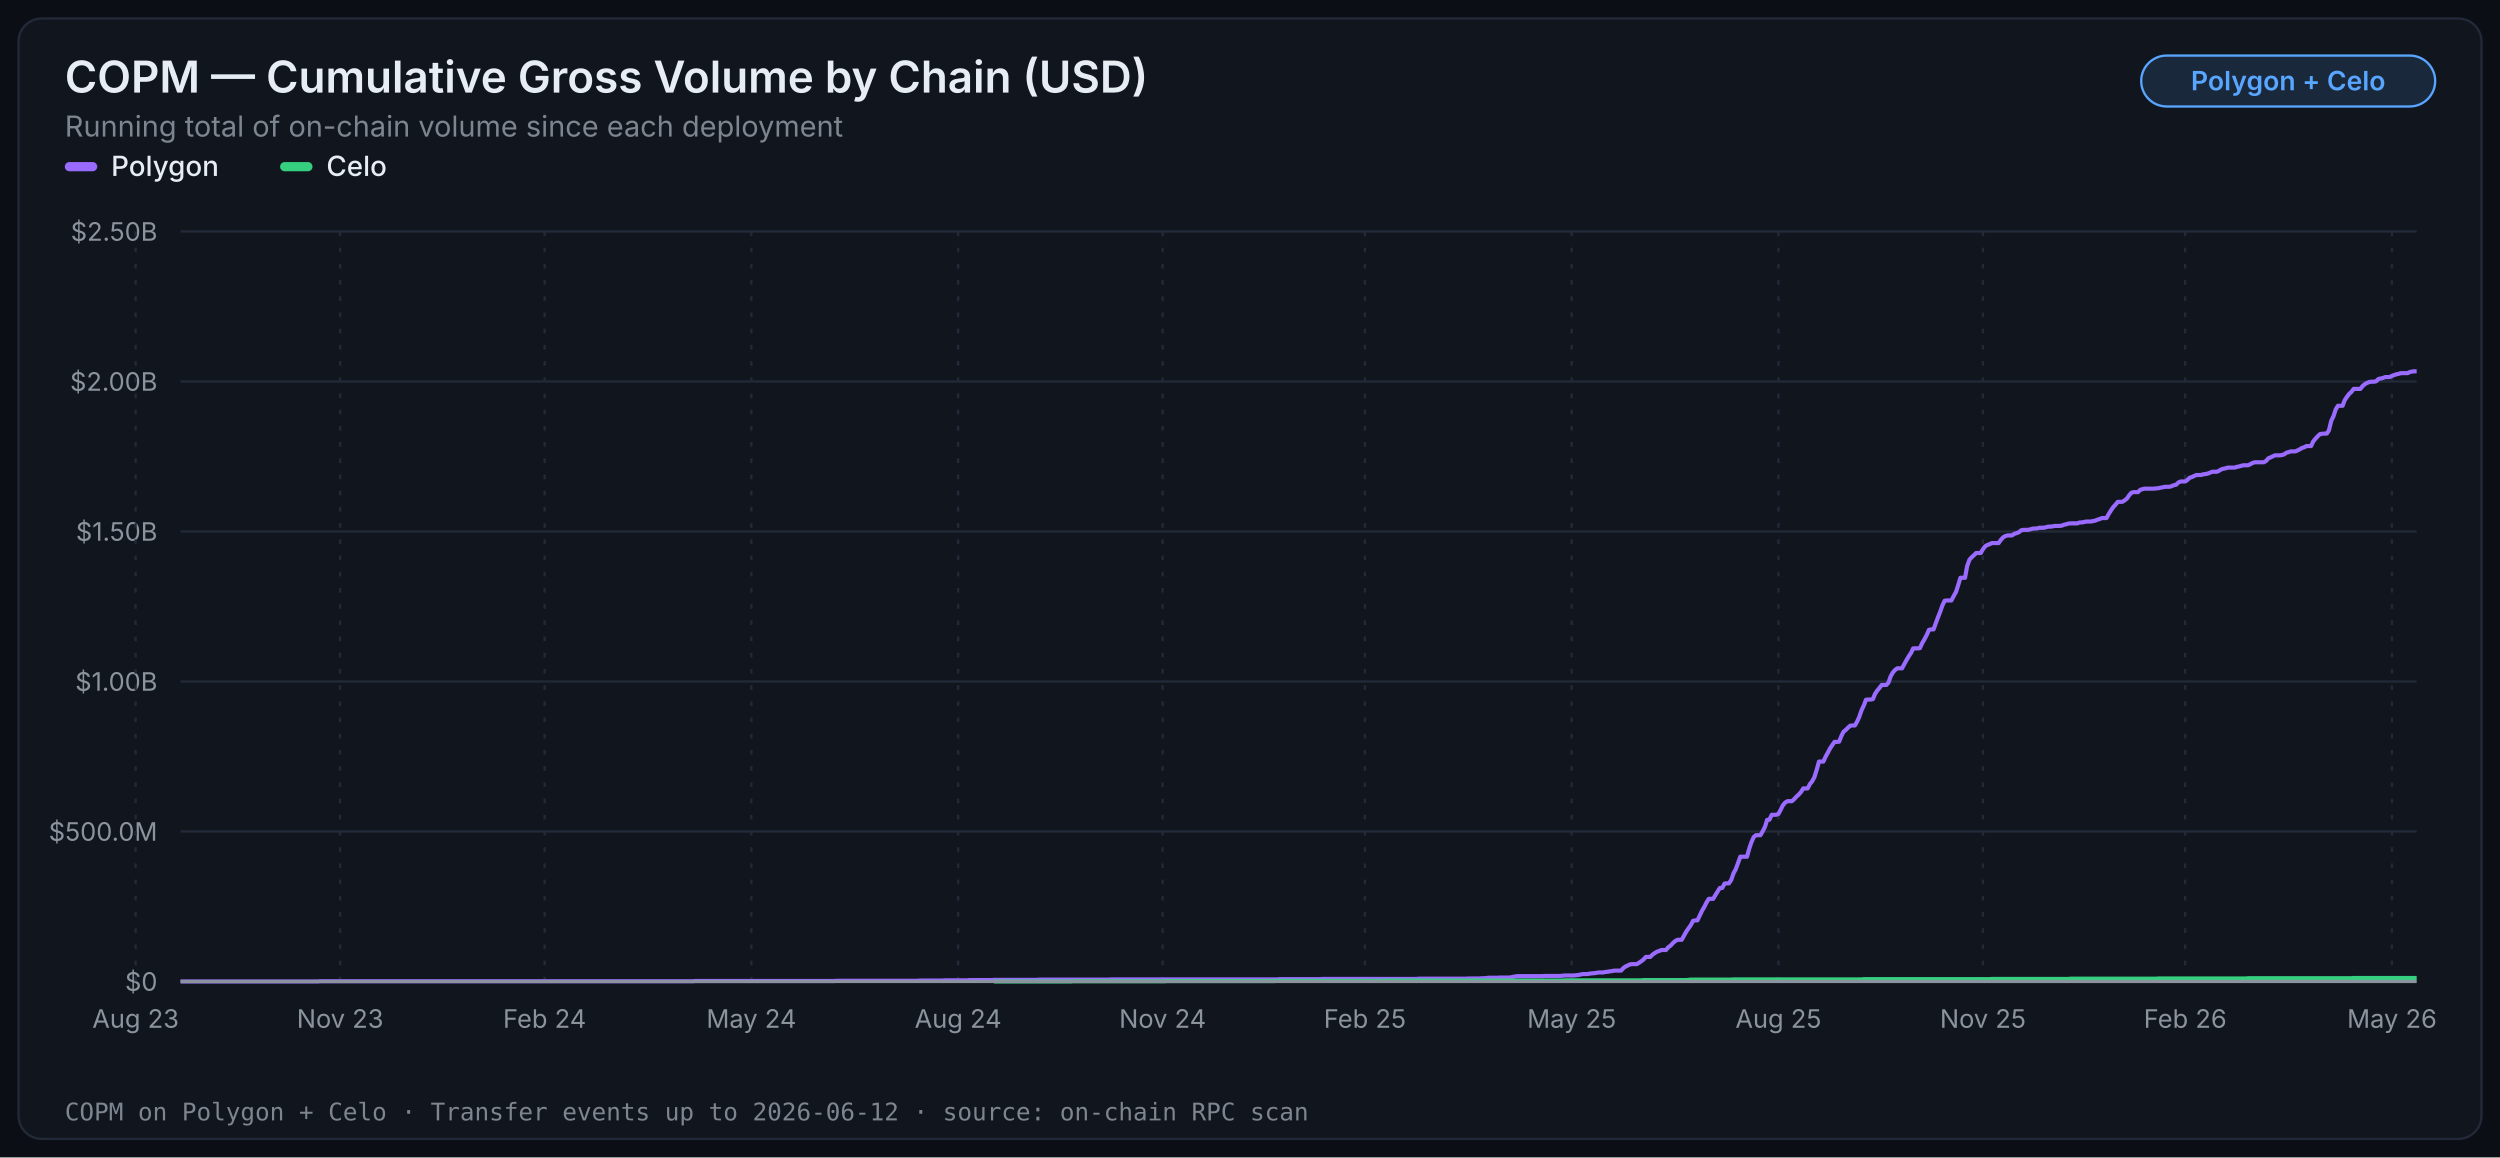
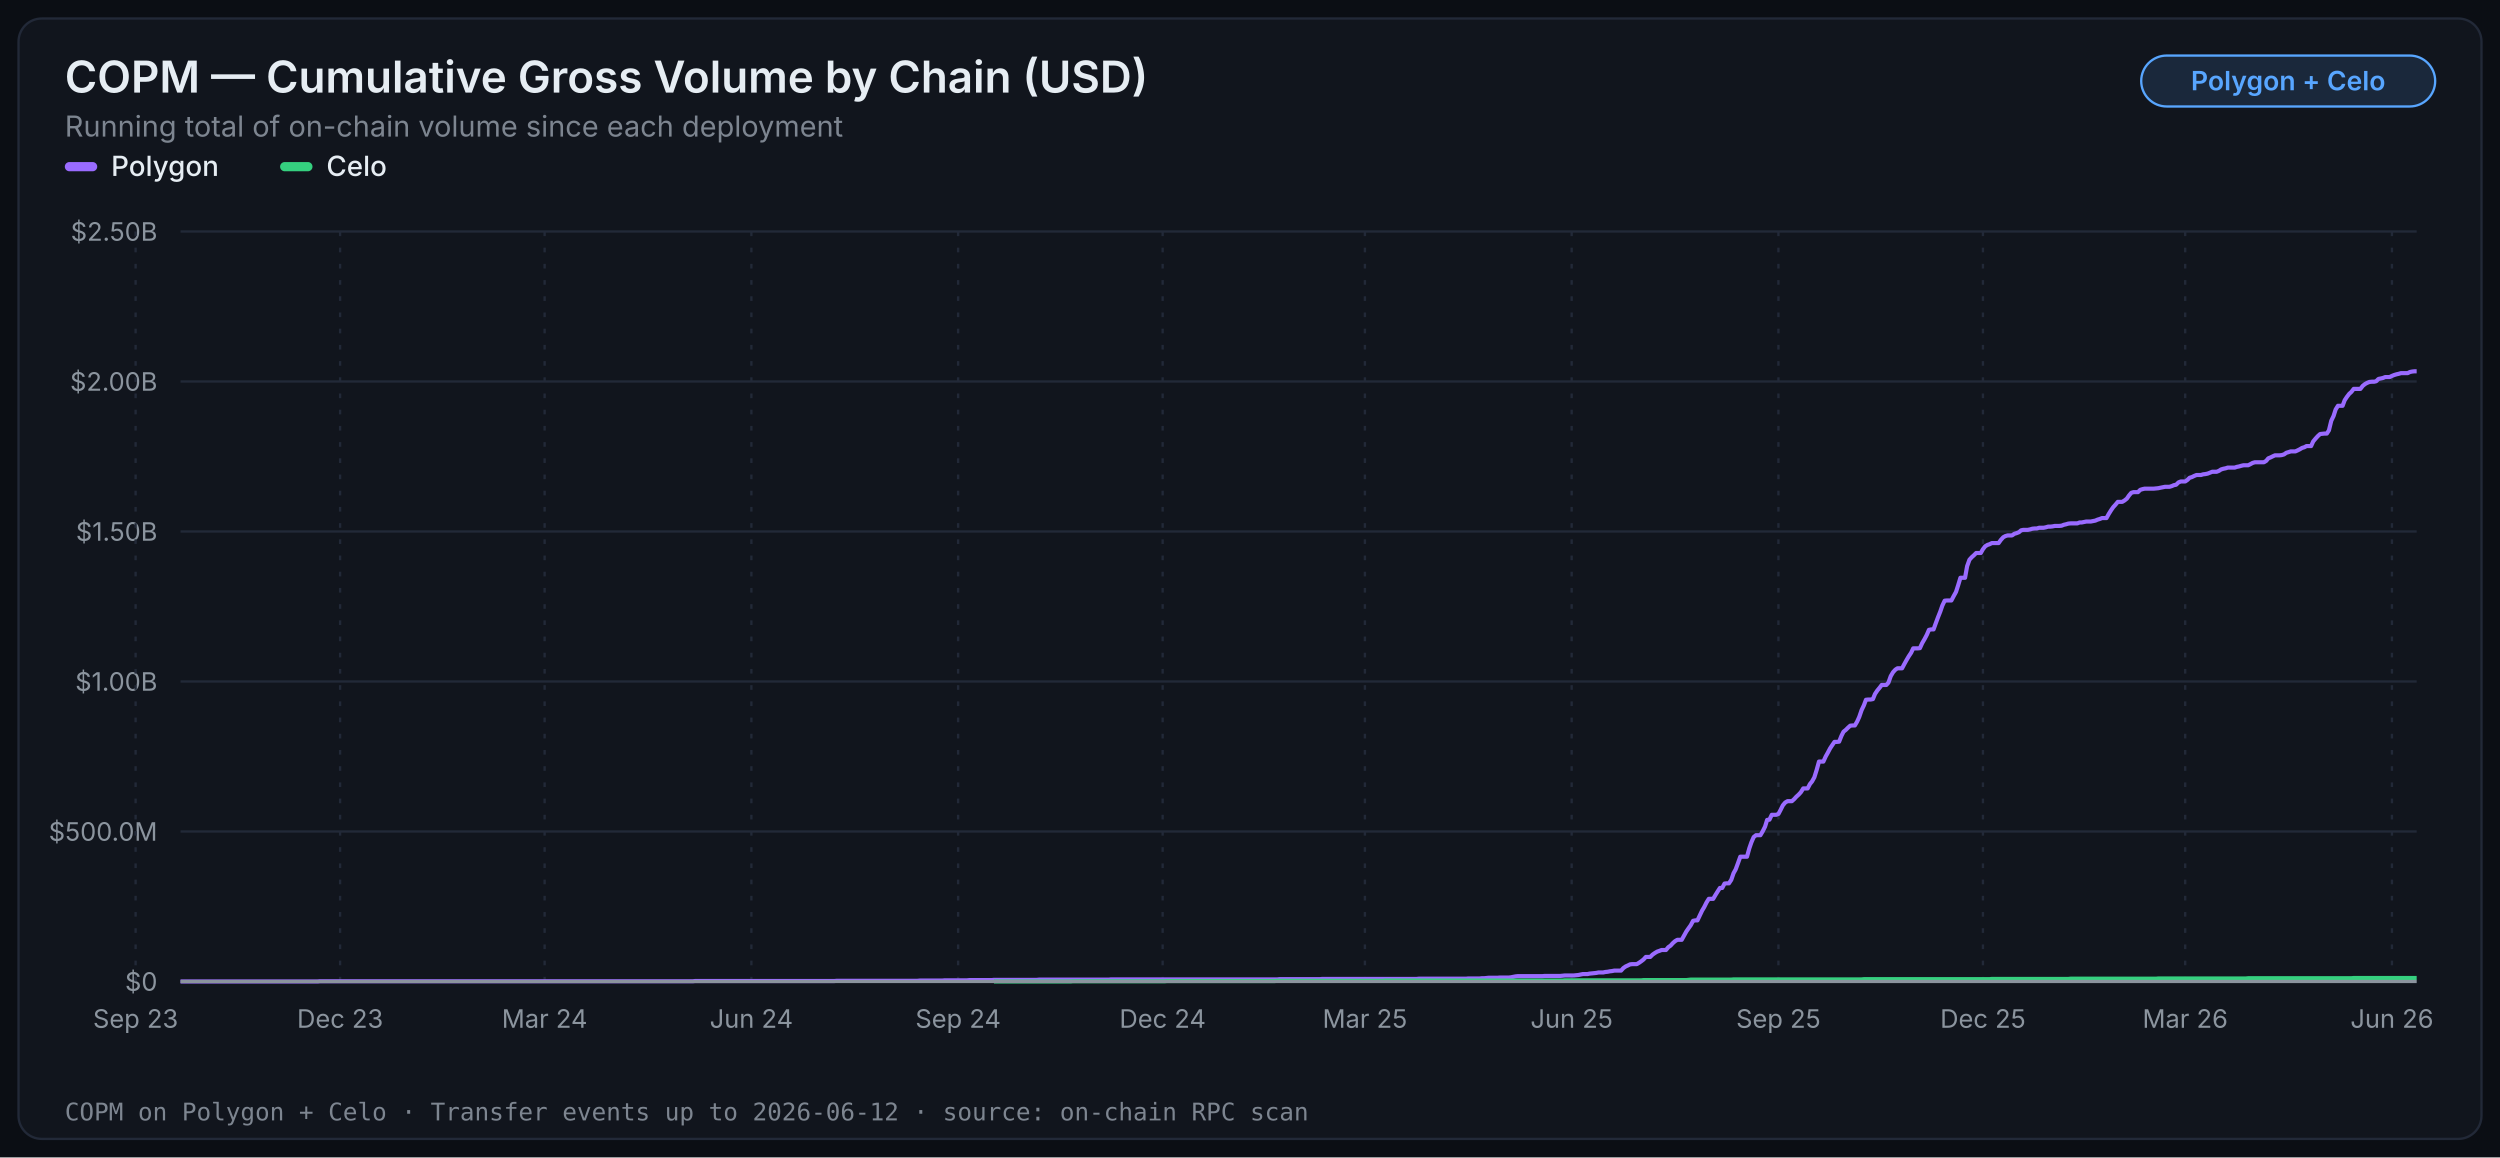
<svg xmlns="http://www.w3.org/2000/svg" width="1080" height="500" viewBox="0 0 1080 500" role="img" aria-label="COPM — Cumulative Gross Volume by Chain (USD)">
  <style>
    .title { font: 600 19px -apple-system, 'Segoe UI', system-ui, sans-serif; fill: #e6edf3; }
    .subtitle { font: 400 12.5px -apple-system, 'Segoe UI', system-ui, sans-serif; fill: #7d8590; }
    .axis { font: 400 11px -apple-system, 'Segoe UI', system-ui, sans-serif; fill: #8b949e; }
    .label { font: 500 12px -apple-system, 'Segoe UI', system-ui, sans-serif; fill: #e6edf3; }
    .annot { font: 600 11.5px -apple-system, 'Segoe UI', system-ui, sans-serif; }
    .badge { font: 600 11.5px -apple-system, 'Segoe UI', system-ui, sans-serif; }
    .footer { font: 400 10.5px ui-monospace, 'SF Mono', Menlo, monospace; fill: #7d8590; }
  </style>
  <defs />
  <rect width="1080" height="500" fill="#0b0e14" />
  <rect x="8" y="8" width="1064" height="484" rx="10" fill="#11151d" stroke="#222938" stroke-width="1" />
  <text x="28" y="40" class="title">COPM — Cumulative Gross Volume by Chain (USD)</text>
  <rect x="925" y="24" width="127" height="22" rx="11" fill="#58a6ff22" stroke="#58a6ff" stroke-width="1" />
  <text x="988.5" y="39" class="badge" fill="#58a6ff" text-anchor="middle">Polygon + Celo</text>
  <text x="28" y="59" class="subtitle">Running total of on-chain volume since each deployment</text>
  <line x1="78" y1="424" x2="1044" y2="424" stroke="#222938" stroke-width="1" />
  <text x="68" y="428" class="axis" text-anchor="end">$0</text>
  <line x1="78" y1="359.2" x2="1044" y2="359.2" stroke="#222938" stroke-width="1" />
  <text x="68" y="363.2" class="axis" text-anchor="end">$500.0M</text>
  <line x1="78" y1="294.4" x2="1044" y2="294.4" stroke="#222938" stroke-width="1" />
  <text x="68" y="298.4" class="axis" text-anchor="end">$1.00B</text>
  <line x1="78" y1="229.6" x2="1044" y2="229.6" stroke="#222938" stroke-width="1" />
  <text x="68" y="233.6" class="axis" text-anchor="end">$1.50B</text>
  <line x1="78" y1="164.8" x2="1044" y2="164.8" stroke="#222938" stroke-width="1" />
  <text x="68" y="168.8" class="axis" text-anchor="end">$2.00B</text>
  <line x1="78" y1="100" x2="1044" y2="100" stroke="#222938" stroke-width="1" />
  <text x="68" y="104" class="axis" text-anchor="end">$2.50B</text>
  <line x1="58.583" y1="100" x2="58.583" y2="424" stroke="#222938" stroke-width="1" stroke-dasharray="2,5" />
-   <text x="58.583" y="444" class="axis" text-anchor="middle">Aug 23</text>
+   <text x="58.583" y="444" class="axis" text-anchor="middle">Sep 23</text>
  <line x1="146.931" y1="100" x2="146.931" y2="424" stroke="#222938" stroke-width="1" stroke-dasharray="2,5" />
-   <text x="146.931" y="444" class="axis" text-anchor="middle">Nov 23</text>
+   <text x="146.931" y="444" class="axis" text-anchor="middle">Dec 23</text>
  <line x1="235.278" y1="100" x2="235.278" y2="424" stroke="#222938" stroke-width="1" stroke-dasharray="2,5" />
-   <text x="235.278" y="444" class="axis" text-anchor="middle">Feb 24</text>
+   <text x="235.278" y="444" class="axis" text-anchor="middle">Mar 24</text>
  <line x1="324.597" y1="100" x2="324.597" y2="424" stroke="#222938" stroke-width="1" stroke-dasharray="2,5" />
-   <text x="324.597" y="444" class="axis" text-anchor="middle">May 24</text>
+   <text x="324.597" y="444" class="axis" text-anchor="middle">Jun 24</text>
  <line x1="413.916" y1="100" x2="413.916" y2="424" stroke="#222938" stroke-width="1" stroke-dasharray="2,5" />
-   <text x="413.916" y="444" class="axis" text-anchor="middle">Aug 24</text>
+   <text x="413.916" y="444" class="axis" text-anchor="middle">Sep 24</text>
  <line x1="502.263" y1="100" x2="502.263" y2="424" stroke="#222938" stroke-width="1" stroke-dasharray="2,5" />
-   <text x="502.263" y="444" class="axis" text-anchor="middle">Nov 24</text>
+   <text x="502.263" y="444" class="axis" text-anchor="middle">Dec 24</text>
  <line x1="589.64" y1="100" x2="589.64" y2="424" stroke="#222938" stroke-width="1" stroke-dasharray="2,5" />
-   <text x="589.64" y="444" class="axis" text-anchor="middle">Feb 25</text>
+   <text x="589.64" y="444" class="axis" text-anchor="middle">Mar 25</text>
  <line x1="678.959" y1="100" x2="678.959" y2="424" stroke="#222938" stroke-width="1" stroke-dasharray="2,5" />
-   <text x="678.959" y="444" class="axis" text-anchor="middle">May 25</text>
+   <text x="678.959" y="444" class="axis" text-anchor="middle">Jun 25</text>
  <line x1="768.277" y1="100" x2="768.277" y2="424" stroke="#222938" stroke-width="1" stroke-dasharray="2,5" />
-   <text x="768.277" y="444" class="axis" text-anchor="middle">Aug 25</text>
+   <text x="768.277" y="444" class="axis" text-anchor="middle">Sep 25</text>
  <line x1="856.625" y1="100" x2="856.625" y2="424" stroke="#222938" stroke-width="1" stroke-dasharray="2,5" />
-   <text x="856.625" y="444" class="axis" text-anchor="middle">Nov 25</text>
+   <text x="856.625" y="444" class="axis" text-anchor="middle">Dec 25</text>
  <line x1="944.002" y1="100" x2="944.002" y2="424" stroke="#222938" stroke-width="1" stroke-dasharray="2,5" />
-   <text x="944.002" y="444" class="axis" text-anchor="middle">Feb 26</text>
+   <text x="944.002" y="444" class="axis" text-anchor="middle">Mar 26</text>
  <line x1="1033.321" y1="100" x2="1033.321" y2="424" stroke="#222938" stroke-width="1" stroke-dasharray="2,5" />
-   <text x="1033.321" y="444" class="axis" text-anchor="middle">May 26</text>
+   <text x="1033.321" y="444" class="axis" text-anchor="middle">Jun 26</text>
  <rect x="28" y="70" width="14" height="4" rx="2" fill="#9a6bff" />
  <text x="48" y="76" class="label">Polygon</text>
  <rect x="121" y="70" width="14" height="4" rx="2" fill="#35d07f" />
  <text x="141" y="76" class="label">Celo</text>
  <path d="M 78.0 424.0 L 79.0 424.0 L 79.9 424.0 L 80.9 424.0 L 81.9 424.0 L 82.9 424.0 L 83.8 424.0 L 84.8 424.0 L 85.8 424.0 L 86.7 424.0 L 87.7 424.0 L 88.7 424.0 L 89.7 424.0 L 90.6 424.0 L 91.6 424.0 L 92.6 424.0 L 93.5 424.0 L 94.5 424.0 L 95.5 424.0 L 96.4 424.0 L 97.4 424.0 L 98.4 424.0 L 99.4 424.0 L 100.3 424.0 L 101.3 424.0 L 102.3 424.0 L 103.2 424.0 L 104.2 424.0 L 105.2 424.0 L 106.2 424.0 L 107.1 424.0 L 108.1 424.0 L 109.1 424.0 L 110.0 424.0 L 111.0 424.0 L 112.0 424.0 L 113.0 424.0 L 113.9 424.0 L 114.9 424.0 L 115.9 424.0 L 116.8 424.0 L 117.8 424.0 L 118.8 424.0 L 119.7 424.0 L 120.7 424.0 L 121.7 424.0 L 122.7 424.0 L 123.6 424.0 L 124.6 424.0 L 125.6 424.0 L 126.5 424.0 L 127.5 424.0 L 128.5 424.0 L 129.5 424.0 L 130.4 424.0 L 131.4 424.0 L 132.4 424.0 L 133.3 424.0 L 134.3 424.0 L 135.3 424.0 L 136.3 424.0 L 137.2 424.0 L 138.2 423.9 L 139.2 423.9 L 140.1 423.9 L 141.1 423.9 L 142.1 423.9 L 143.0 423.9 L 144.0 423.9 L 145.0 423.9 L 146.0 423.9 L 146.9 423.9 L 147.9 423.9 L 148.9 423.9 L 149.8 423.9 L 150.8 423.9 L 151.8 423.9 L 152.8 423.9 L 153.7 423.9 L 154.7 423.9 L 155.7 423.9 L 156.6 423.9 L 157.6 423.9 L 158.6 423.9 L 159.6 423.9 L 160.5 423.9 L 161.5 423.9 L 162.5 423.9 L 163.4 423.9 L 164.4 423.9 L 165.4 423.9 L 166.3 423.9 L 167.3 423.9 L 168.3 423.9 L 169.3 423.9 L 170.2 423.9 L 171.2 423.9 L 172.2 423.9 L 173.1 423.9 L 174.1 423.9 L 175.1 423.9 L 176.1 423.9 L 177.0 423.9 L 178.0 423.9 L 179.0 423.9 L 179.9 423.9 L 180.9 423.9 L 181.9 423.9 L 182.9 423.9 L 183.8 423.9 L 184.8 423.9 L 185.8 423.9 L 186.7 423.9 L 187.7 423.9 L 188.7 423.9 L 189.6 423.9 L 190.6 423.9 L 191.6 423.9 L 192.6 423.9 L 193.5 423.9 L 194.5 423.9 L 195.5 423.9 L 196.4 423.9 L 197.4 423.9 L 198.4 423.9 L 199.4 423.9 L 200.3 423.9 L 201.3 423.9 L 202.3 423.9 L 203.2 423.9 L 204.2 423.9 L 205.2 423.9 L 206.2 423.9 L 207.1 423.9 L 208.1 423.9 L 209.1 423.9 L 210.0 423.9 L 211.0 423.9 L 212.0 423.9 L 212.9 423.9 L 213.9 423.9 L 214.9 423.9 L 215.9 423.9 L 216.8 423.9 L 217.8 423.9 L 218.8 423.9 L 219.7 423.9 L 220.7 423.9 L 221.7 423.9 L 222.7 423.9 L 223.6 423.9 L 224.6 423.9 L 225.6 423.9 L 226.5 423.9 L 227.5 423.9 L 228.5 423.9 L 229.5 423.9 L 230.4 423.9 L 231.4 423.9 L 232.4 423.9 L 233.3 423.9 L 234.3 423.9 L 235.3 423.9 L 236.2 423.9 L 237.2 423.9 L 238.2 423.9 L 239.2 423.9 L 240.1 423.9 L 241.1 423.9 L 242.1 423.9 L 243.0 423.9 L 244.0 423.9 L 245.0 423.9 L 246.0 423.9 L 246.9 423.9 L 247.9 423.9 L 248.9 423.9 L 249.8 423.9 L 250.8 423.9 L 251.8 423.9 L 252.8 423.9 L 253.7 423.9 L 254.7 423.9 L 255.7 423.9 L 256.6 423.9 L 257.6 423.9 L 258.6 423.9 L 259.5 423.9 L 260.5 423.9 L 261.5 423.9 L 262.5 423.9 L 263.4 423.9 L 264.4 423.9 L 265.4 423.9 L 266.3 423.9 L 267.3 423.9 L 268.3 423.9 L 269.3 423.9 L 270.2 423.9 L 271.2 423.9 L 272.2 423.9 L 273.1 423.9 L 274.1 423.9 L 275.1 423.9 L 276.1 423.9 L 277.0 423.9 L 278.0 423.9 L 279.0 423.9 L 279.9 423.9 L 280.9 423.9 L 281.9 423.9 L 282.9 423.9 L 283.8 423.9 L 284.8 423.9 L 285.8 423.9 L 286.7 423.9 L 287.7 423.9 L 288.7 423.9 L 289.6 423.9 L 290.6 423.9 L 291.6 423.9 L 292.6 423.9 L 293.5 423.9 L 294.5 423.9 L 295.5 423.9 L 296.4 423.9 L 297.4 423.9 L 298.4 423.9 L 299.4 423.9 L 300.3 423.8 L 301.3 423.8 L 302.3 423.8 L 303.2 423.8 L 304.2 423.8 L 305.2 423.8 L 306.2 423.8 L 307.1 423.8 L 308.1 423.8 L 309.1 423.8 L 310.0 423.8 L 311.0 423.8 L 312.0 423.8 L 312.9 423.8 L 313.9 423.8 L 314.9 423.8 L 315.9 423.8 L 316.8 423.8 L 317.8 423.8 L 318.8 423.8 L 319.7 423.8 L 320.7 423.8 L 321.7 423.8 L 322.7 423.8 L 323.6 423.8 L 324.6 423.8 L 325.6 423.8 L 326.5 423.8 L 327.5 423.8 L 328.5 423.8 L 329.5 423.8 L 330.4 423.8 L 331.4 423.8 L 332.4 423.8 L 333.3 423.8 L 334.3 423.8 L 335.3 423.8 L 336.2 423.8 L 337.2 423.8 L 338.2 423.8 L 339.2 423.8 L 340.1 423.8 L 341.1 423.8 L 342.1 423.8 L 343.0 423.8 L 344.0 423.8 L 345.0 423.8 L 346.0 423.8 L 346.9 423.8 L 347.9 423.8 L 348.9 423.8 L 349.8 423.8 L 350.8 423.8 L 351.8 423.8 L 352.8 423.8 L 353.7 423.8 L 354.7 423.8 L 355.7 423.8 L 356.6 423.8 L 357.6 423.8 L 358.6 423.8 L 359.5 423.8 L 360.5 423.8 L 361.5 423.7 L 362.5 423.7 L 363.4 423.7 L 364.4 423.7 L 365.4 423.7 L 366.3 423.7 L 367.3 423.7 L 368.3 423.7 L 369.3 423.7 L 370.2 423.7 L 371.2 423.7 L 372.2 423.7 L 373.1 423.7 L 374.1 423.7 L 375.1 423.7 L 376.1 423.7 L 377.0 423.7 L 378.0 423.7 L 379.0 423.7 L 379.9 423.7 L 380.9 423.7 L 381.9 423.7 L 382.8 423.7 L 383.8 423.7 L 384.8 423.7 L 385.8 423.7 L 386.7 423.7 L 387.7 423.7 L 388.7 423.7 L 389.6 423.7 L 390.6 423.7 L 391.6 423.7 L 392.6 423.7 L 393.5 423.7 L 394.5 423.7 L 395.5 423.7 L 396.4 423.7 L 397.4 423.6 L 398.4 423.6 L 399.4 423.6 L 400.3 423.6 L 401.3 423.6 L 402.3 423.6 L 403.2 423.6 L 404.2 423.6 L 405.2 423.6 L 406.1 423.6 L 407.1 423.6 L 408.1 423.5 L 409.1 423.5 L 410.0 423.5 L 411.0 423.5 L 412.0 423.5 L 412.9 423.5 L 413.9 423.5 L 414.9 423.5 L 415.9 423.5 L 416.8 423.5 L 417.8 423.5 L 418.8 423.4 L 419.7 423.4 L 420.7 423.4 L 421.7 423.4 L 422.7 423.4 L 423.6 423.4 L 424.6 423.4 L 425.6 423.4 L 426.5 423.4 L 427.5 423.4 L 428.5 423.4 L 429.4 423.3 L 430.4 423.3 L 431.4 423.3 L 432.4 423.3 L 433.3 423.3 L 434.3 423.3 L 435.3 423.3 L 436.2 423.3 L 437.2 423.3 L 438.2 423.3 L 439.2 423.3 L 440.1 423.3 L 441.1 423.3 L 442.1 423.3 L 443.0 423.3 L 444.0 423.3 L 445.0 423.3 L 446.0 423.3 L 446.9 423.3 L 447.9 423.3 L 448.9 423.2 L 449.8 423.2 L 450.8 423.2 L 451.8 423.2 L 452.7 423.2 L 453.7 423.2 L 454.7 423.2 L 455.7 423.2 L 456.6 423.2 L 457.6 423.2 L 458.6 423.2 L 459.5 423.2 L 460.5 423.2 L 461.5 423.2 L 462.5 423.2 L 463.4 423.2 L 464.4 423.2 L 465.4 423.2 L 466.3 423.2 L 467.3 423.2 L 468.3 423.2 L 469.3 423.2 L 470.2 423.2 L 471.2 423.2 L 472.2 423.2 L 473.1 423.2 L 474.1 423.2 L 475.1 423.2 L 476.1 423.2 L 477.0 423.2 L 478.0 423.2 L 479.0 423.2 L 479.9 423.1 L 480.9 423.1 L 481.9 423.1 L 482.8 423.1 L 483.8 423.1 L 484.8 423.1 L 485.8 423.1 L 486.7 423.1 L 487.7 423.1 L 488.7 423.1 L 489.6 423.1 L 490.6 423.1 L 491.6 423.1 L 492.6 423.1 L 493.5 423.1 L 494.5 423.1 L 495.5 423.1 L 496.4 423.1 L 497.4 423.1 L 498.4 423.1 L 499.4 423.1 L 500.3 423.1 L 501.3 423.1 L 502.3 423.1 L 503.2 423.1 L 504.2 423.1 L 505.2 423.1 L 506.1 423.1 L 507.1 423.1 L 508.1 423.1 L 509.1 423.1 L 510.0 423.1 L 511.0 423.1 L 512.0 423.1 L 512.9 423.1 L 513.9 423.1 L 514.9 423.1 L 515.9 423.1 L 516.8 423.1 L 517.8 423.1 L 518.8 423.1 L 519.7 423.1 L 520.7 423.1 L 521.7 423.1 L 522.7 423.1 L 523.6 423.1 L 524.6 423.1 L 525.6 423.1 L 526.5 423.1 L 527.5 423.1 L 528.5 423.1 L 529.4 423.1 L 530.4 423.1 L 531.4 423.1 L 532.4 423.1 L 533.3 423.1 L 534.3 423.1 L 535.3 423.1 L 536.2 423.1 L 537.2 423.1 L 538.2 423.1 L 539.2 423.1 L 540.1 423.1 L 541.1 423.1 L 542.1 423.1 L 543.0 423.1 L 544.0 423.1 L 545.0 423.1 L 546.0 423.1 L 546.9 423.1 L 547.9 423.1 L 548.9 423.1 L 549.8 423.1 L 550.8 423.1 L 551.8 423.1 L 552.7 423.0 L 553.7 423.0 L 554.7 423.0 L 555.7 423.0 L 556.6 423.0 L 557.6 423.0 L 558.6 423.0 L 559.5 423.0 L 560.5 423.0 L 561.5 423.0 L 562.5 423.0 L 563.4 423.0 L 564.4 423.0 L 565.4 423.0 L 566.3 423.0 L 567.3 423.0 L 568.3 423.0 L 569.3 423.0 L 570.2 423.0 L 571.2 422.9 L 572.2 422.9 L 573.1 422.9 L 574.1 422.9 L 575.1 422.9 L 576.0 422.9 L 577.0 422.9 L 578.0 422.9 L 579.0 422.9 L 579.9 422.9 L 580.9 422.9 L 581.9 422.9 L 582.8 422.9 L 583.8 422.9 L 584.8 422.9 L 585.8 422.9 L 586.7 422.9 L 587.7 422.9 L 588.7 422.9 L 589.6 422.9 L 590.6 422.9 L 591.6 422.9 L 592.6 422.9 L 593.5 422.9 L 594.5 422.9 L 595.5 422.9 L 596.4 422.9 L 597.4 422.9 L 598.4 422.9 L 599.3 422.9 L 600.3 422.9 L 601.3 422.9 L 602.3 422.9 L 603.2 422.9 L 604.2 422.9 L 605.2 422.9 L 606.1 422.9 L 607.1 422.9 L 608.1 422.9 L 609.1 422.9 L 610.0 422.9 L 611.0 422.9 L 612.0 422.9 L 612.9 422.8 L 613.9 422.8 L 614.9 422.8 L 615.9 422.8 L 616.8 422.8 L 617.8 422.8 L 618.8 422.8 L 619.7 422.8 L 620.7 422.8 L 621.7 422.8 L 622.6 422.8 L 623.6 422.8 L 624.6 422.8 L 625.6 422.8 L 626.5 422.8 L 627.5 422.8 L 628.5 422.8 L 629.4 422.8 L 630.4 422.8 L 631.4 422.8 L 632.4 422.8 L 633.3 422.8 L 634.3 422.7 L 635.3 422.7 L 636.2 422.7 L 637.2 422.7 L 638.2 422.7 L 639.2 422.7 L 640.1 422.6 L 641.1 422.6 L 642.1 422.5 L 643.0 422.4 L 644.0 422.4 L 645.0 422.4 L 645.9 422.4 L 646.9 422.4 L 647.9 422.3 L 648.9 422.3 L 649.8 422.3 L 650.8 422.3 L 651.8 422.3 L 652.7 422.2 L 653.7 422.0 L 654.7 421.8 L 655.7 421.7 L 656.6 421.7 L 657.6 421.7 L 658.6 421.7 L 659.5 421.7 L 660.5 421.7 L 661.5 421.7 L 662.5 421.7 L 663.4 421.7 L 664.4 421.7 L 665.4 421.7 L 666.3 421.7 L 667.3 421.6 L 668.3 421.6 L 669.3 421.6 L 670.2 421.6 L 671.2 421.6 L 672.2 421.6 L 673.1 421.6 L 674.1 421.6 L 675.1 421.5 L 676.0 421.4 L 677.0 421.4 L 678.0 421.4 L 679.0 421.4 L 679.9 421.4 L 680.9 421.3 L 681.9 421.2 L 682.8 421.0 L 683.8 420.8 L 684.8 420.8 L 685.8 420.8 L 686.7 420.6 L 687.7 420.5 L 688.7 420.4 L 689.6 420.3 L 690.6 420.1 L 691.6 420.1 L 692.6 420.1 L 693.5 419.9 L 694.5 419.8 L 695.5 419.6 L 696.4 419.5 L 697.4 419.3 L 698.4 419.3 L 699.3 419.3 L 700.3 419.3 L 701.3 418.2 L 702.3 417.5 L 703.2 417.1 L 704.2 416.6 L 705.2 416.5 L 706.1 416.5 L 707.1 416.5 L 708.1 415.9 L 709.1 415.2 L 710.0 414.5 L 711.0 413.4 L 712.0 413.4 L 712.9 413.4 L 713.9 412.4 L 714.9 411.7 L 715.9 411.1 L 716.8 410.8 L 717.8 410.4 L 718.8 410.4 L 719.7 410.4 L 720.7 409.2 L 721.7 408.5 L 722.6 407.5 L 723.6 406.6 L 724.6 406.0 L 725.6 406.0 L 726.5 406.0 L 727.5 404.2 L 728.5 402.4 L 729.4 401.1 L 730.4 399.7 L 731.4 397.8 L 732.4 397.6 L 733.3 397.6 L 734.3 395.5 L 735.3 393.4 L 736.2 391.9 L 737.2 389.9 L 738.2 388.3 L 739.2 388.3 L 740.1 388.3 L 741.1 386.6 L 742.1 385.0 L 743.0 383.6 L 744.0 383.6 L 745.0 381.7 L 745.9 381.6 L 746.9 381.6 L 747.9 380.1 L 748.9 377.2 L 749.8 375.6 L 750.8 372.9 L 751.8 370.1 L 752.7 370.1 L 753.7 370.1 L 754.7 370.1 L 755.7 366.5 L 756.6 363.9 L 757.6 361.6 L 758.6 360.8 L 759.5 360.8 L 760.5 360.8 L 761.5 359.1 L 762.5 357.1 L 763.4 354.2 L 764.4 354.1 L 765.4 352.0 L 766.3 352.0 L 767.3 352.0 L 768.3 351.6 L 769.2 349.9 L 770.2 347.9 L 771.2 346.7 L 772.2 346.1 L 773.1 346.1 L 774.1 346.1 L 775.1 345.2 L 776.0 344.2 L 777.0 343.3 L 778.0 342.2 L 779.0 340.6 L 779.9 340.6 L 780.9 340.6 L 781.9 338.7 L 782.8 337.6 L 783.8 335.8 L 784.8 332.6 L 785.8 329.0 L 786.7 329.0 L 787.7 329.0 L 788.7 326.8 L 789.6 325.2 L 790.6 323.3 L 791.6 321.8 L 792.5 320.5 L 793.5 320.5 L 794.5 320.4 L 795.5 317.9 L 796.4 316.1 L 797.4 315.3 L 798.4 314.3 L 799.3 313.5 L 800.3 313.4 L 801.3 313.4 L 802.3 311.7 L 803.2 309.7 L 804.2 306.8 L 805.2 304.7 L 806.1 302.3 L 807.1 302.2 L 808.1 302.2 L 809.1 302.0 L 810.0 299.8 L 811.0 298.3 L 812.0 297.1 L 812.9 295.9 L 813.9 295.9 L 814.9 295.9 L 815.8 294.9 L 816.8 292.1 L 817.8 290.4 L 818.8 289.3 L 819.7 288.7 L 820.7 288.7 L 821.7 288.7 L 822.6 287.0 L 823.6 285.2 L 824.6 283.5 L 825.6 282.0 L 826.5 280.1 L 827.5 280.1 L 828.5 280.1 L 829.4 280.0 L 830.4 277.8 L 831.4 276.1 L 832.4 274.2 L 833.3 272.1 L 834.3 271.9 L 835.3 271.9 L 836.2 269.4 L 837.2 266.7 L 838.2 264.2 L 839.1 261.6 L 840.1 259.5 L 841.1 259.4 L 842.1 259.4 L 843.0 259.4 L 844.0 257.5 L 845.0 255.7 L 845.9 252.9 L 846.9 249.6 L 847.9 249.6 L 848.9 249.6 L 849.8 244.6 L 850.8 241.8 L 851.8 240.7 L 852.7 239.9 L 853.7 238.9 L 854.7 238.9 L 855.7 238.9 L 856.6 237.3 L 857.6 236.0 L 858.6 235.4 L 859.5 235.1 L 860.5 234.6 L 861.5 234.6 L 862.5 234.6 L 863.4 234.6 L 864.4 233.2 L 865.4 232.1 L 866.3 231.6 L 867.3 231.3 L 868.3 231.3 L 869.2 231.3 L 870.2 230.6 L 871.2 230.3 L 872.2 229.9 L 873.1 229.1 L 874.1 228.9 L 875.1 228.9 L 876.0 228.9 L 877.0 228.7 L 878.0 228.4 L 879.0 228.3 L 879.9 228.3 L 880.9 228.0 L 881.9 228.0 L 882.8 228.0 L 883.8 227.8 L 884.8 227.5 L 885.8 227.5 L 886.7 227.4 L 887.7 227.2 L 888.7 227.2 L 889.6 227.2 L 890.6 227.1 L 891.6 226.7 L 892.5 226.5 L 893.5 226.2 L 894.5 226.1 L 895.5 226.1 L 896.4 226.1 L 897.4 226.1 L 898.4 225.7 L 899.3 225.7 L 900.3 225.5 L 901.3 225.3 L 902.3 225.3 L 903.2 225.3 L 904.2 225.1 L 905.2 224.9 L 906.1 224.5 L 907.1 224.2 L 908.1 223.8 L 909.1 223.8 L 910.0 223.8 L 911.0 222.0 L 912.0 220.4 L 912.9 219.1 L 913.9 218.0 L 914.9 216.8 L 915.8 216.8 L 916.8 216.8 L 917.8 216.2 L 918.8 215.4 L 919.7 214.1 L 920.7 212.9 L 921.7 212.6 L 922.6 212.6 L 923.6 212.6 L 924.6 211.6 L 925.6 211.3 L 926.5 211.1 L 927.5 211.1 L 928.5 211.1 L 929.4 211.1 L 930.4 211.1 L 931.4 211.0 L 932.4 210.9 L 933.3 210.7 L 934.3 210.5 L 935.3 210.3 L 936.2 210.3 L 937.2 210.3 L 938.2 210.0 L 939.1 209.6 L 940.1 209.4 L 941.1 208.4 L 942.1 208.0 L 943.0 208.0 L 944.0 208.0 L 945.0 207.3 L 945.9 206.4 L 946.9 206.1 L 947.9 205.6 L 948.9 205.2 L 949.8 205.2 L 950.8 205.2 L 951.8 204.9 L 952.7 204.8 L 953.7 204.6 L 954.7 204.2 L 955.7 203.8 L 956.6 203.8 L 957.6 203.8 L 958.6 203.4 L 959.5 202.8 L 960.5 202.5 L 961.5 202.3 L 962.4 202.0 L 963.4 202.0 L 964.4 202.0 L 965.4 202.0 L 966.3 201.7 L 967.3 201.5 L 968.3 201.2 L 969.2 201.0 L 970.2 201.0 L 971.2 201.0 L 972.2 200.5 L 973.1 200.0 L 974.1 199.7 L 975.1 199.7 L 976.0 199.7 L 977.0 199.7 L 978.0 199.7 L 979.0 199.1 L 979.9 198.0 L 980.9 197.6 L 981.9 197.1 L 982.8 196.7 L 983.8 196.7 L 984.8 196.7 L 985.7 196.6 L 986.7 196.3 L 987.7 195.6 L 988.7 195.3 L 989.6 195.0 L 990.6 195.0 L 991.6 195.0 L 992.5 194.6 L 993.5 194.1 L 994.5 193.5 L 995.5 193.2 L 996.4 192.7 L 997.4 192.7 L 998.4 192.7 L 999.3 190.7 L 1000.3 189.5 L 1001.3 188.4 L 1002.3 187.5 L 1003.2 187.4 L 1004.2 187.3 L 1005.2 187.3 L 1006.1 185.9 L 1007.1 181.8 L 1008.1 179.7 L 1009.0 176.9 L 1010.0 175.3 L 1011.0 175.3 L 1012.0 175.3 L 1012.9 172.9 L 1013.9 171.4 L 1014.9 170.1 L 1015.8 169.3 L 1016.8 168.0 L 1017.8 168.0 L 1018.8 168.0 L 1019.7 168.0 L 1020.7 166.7 L 1021.7 165.9 L 1022.6 165.4 L 1023.6 165.0 L 1024.6 164.9 L 1025.6 164.9 L 1026.5 164.7 L 1027.5 163.7 L 1028.5 163.5 L 1029.4 163.3 L 1030.4 162.9 L 1031.4 162.9 L 1032.3 162.9 L 1033.3 162.4 L 1034.3 162.0 L 1035.3 161.7 L 1036.2 161.5 L 1037.2 161.2 L 1038.2 161.2 L 1039.1 161.2 L 1040.1 161.2 L 1041.1 160.7 L 1042.1 160.5 L 1043.0 160.4 L 1044.0 160.4" stroke="#9a6bff" stroke-width="1.8" fill="none" stroke-linejoin="round" />
  <path d="M 429.4 424.0 L 430.4 424.0 L 431.4 424.0 L 432.4 424.0 L 433.3 424.0 L 434.3 424.0 L 435.3 424.0 L 436.2 424.0 L 437.2 424.0 L 438.2 424.0 L 439.2 424.0 L 440.1 424.0 L 441.1 424.0 L 442.1 424.0 L 443.0 424.0 L 444.0 424.0 L 445.0 424.0 L 446.0 424.0 L 446.9 424.0 L 447.9 424.0 L 448.9 424.0 L 449.8 424.0 L 450.8 424.0 L 451.8 424.0 L 452.7 424.0 L 453.7 424.0 L 454.7 424.0 L 455.7 424.0 L 456.6 424.0 L 457.6 424.0 L 458.6 424.0 L 459.5 424.0 L 460.5 424.0 L 461.5 424.0 L 462.5 424.0 L 463.4 423.9 L 464.4 423.9 L 465.4 423.9 L 466.3 423.9 L 467.3 423.9 L 468.3 423.9 L 469.3 423.9 L 470.2 423.9 L 471.2 423.9 L 472.2 423.9 L 473.1 423.9 L 474.1 423.9 L 475.1 423.9 L 476.1 423.9 L 477.0 423.9 L 478.0 423.9 L 479.0 423.9 L 479.9 423.9 L 480.9 423.9 L 481.9 423.9 L 482.8 423.9 L 483.8 423.9 L 484.8 423.9 L 485.8 423.9 L 486.7 423.9 L 487.7 423.9 L 488.7 423.9 L 489.6 423.9 L 490.6 423.9 L 491.6 423.9 L 492.6 423.9 L 493.5 423.9 L 494.5 423.9 L 495.5 423.9 L 496.4 423.9 L 497.4 423.9 L 498.4 423.9 L 499.4 423.9 L 500.3 423.9 L 501.3 423.9 L 502.3 423.9 L 503.2 423.9 L 504.2 423.8 L 505.2 423.8 L 506.1 423.8 L 507.1 423.8 L 508.1 423.8 L 509.1 423.8 L 510.0 423.8 L 511.0 423.8 L 512.0 423.8 L 512.9 423.8 L 513.9 423.8 L 514.9 423.8 L 515.9 423.8 L 516.8 423.8 L 517.8 423.8 L 518.8 423.8 L 519.7 423.8 L 520.7 423.8 L 521.7 423.8 L 522.7 423.8 L 523.6 423.8 L 524.6 423.8 L 525.6 423.8 L 526.5 423.8 L 527.5 423.8 L 528.5 423.8 L 529.4 423.8 L 530.4 423.8 L 531.4 423.8 L 532.4 423.8 L 533.3 423.8 L 534.3 423.8 L 535.3 423.8 L 536.2 423.8 L 537.2 423.8 L 538.2 423.8 L 539.2 423.8 L 540.1 423.8 L 541.1 423.8 L 542.1 423.8 L 543.0 423.8 L 544.0 423.8 L 545.0 423.8 L 546.0 423.8 L 546.9 423.8 L 547.9 423.8 L 548.9 423.8 L 549.8 423.8 L 550.8 423.8 L 551.8 423.7 L 552.7 423.7 L 553.7 423.7 L 554.7 423.7 L 555.7 423.7 L 556.6 423.7 L 557.6 423.7 L 558.6 423.7 L 559.5 423.7 L 560.5 423.7 L 561.5 423.7 L 562.5 423.7 L 563.4 423.7 L 564.4 423.7 L 565.4 423.7 L 566.3 423.7 L 567.3 423.7 L 568.3 423.7 L 569.3 423.7 L 570.2 423.7 L 571.2 423.7 L 572.2 423.7 L 573.1 423.7 L 574.1 423.7 L 575.1 423.7 L 576.0 423.7 L 577.0 423.7 L 578.0 423.7 L 579.0 423.7 L 579.9 423.7 L 580.9 423.7 L 581.9 423.7 L 582.8 423.7 L 583.8 423.7 L 584.8 423.7 L 585.8 423.7 L 586.7 423.7 L 587.7 423.7 L 588.7 423.7 L 589.6 423.7 L 590.6 423.7 L 591.6 423.7 L 592.6 423.7 L 593.5 423.7 L 594.5 423.7 L 595.5 423.7 L 596.4 423.7 L 597.4 423.7 L 598.4 423.6 L 599.3 423.6 L 600.3 423.6 L 601.3 423.6 L 602.3 423.6 L 603.2 423.6 L 604.2 423.6 L 605.2 423.6 L 606.1 423.6 L 607.1 423.6 L 608.1 423.6 L 609.1 423.6 L 610.0 423.6 L 611.0 423.6 L 612.0 423.6 L 612.9 423.6 L 613.9 423.6 L 614.9 423.6 L 615.9 423.6 L 616.8 423.6 L 617.8 423.6 L 618.8 423.6 L 619.7 423.6 L 620.7 423.6 L 621.7 423.6 L 622.6 423.6 L 623.6 423.6 L 624.6 423.6 L 625.6 423.6 L 626.5 423.6 L 627.5 423.6 L 628.5 423.6 L 629.4 423.6 L 630.4 423.6 L 631.4 423.6 L 632.4 423.6 L 633.3 423.6 L 634.3 423.6 L 635.3 423.6 L 636.2 423.6 L 637.2 423.6 L 638.2 423.6 L 639.2 423.6 L 640.1 423.6 L 641.1 423.6 L 642.1 423.6 L 643.0 423.6 L 644.0 423.6 L 645.0 423.6 L 645.9 423.6 L 646.9 423.6 L 647.9 423.6 L 648.9 423.6 L 649.8 423.6 L 650.8 423.6 L 651.8 423.6 L 652.7 423.6 L 653.7 423.6 L 654.7 423.6 L 655.7 423.6 L 656.6 423.6 L 657.6 423.6 L 658.6 423.6 L 659.5 423.6 L 660.5 423.6 L 661.5 423.6 L 662.5 423.6 L 663.4 423.6 L 664.4 423.6 L 665.4 423.6 L 666.3 423.6 L 667.3 423.6 L 668.3 423.6 L 669.3 423.6 L 670.2 423.6 L 671.2 423.6 L 672.2 423.6 L 673.1 423.6 L 674.1 423.6 L 675.1 423.6 L 676.0 423.5 L 677.0 423.5 L 678.0 423.5 L 679.0 423.5 L 679.9 423.5 L 680.9 423.5 L 681.9 423.5 L 682.8 423.5 L 683.8 423.5 L 684.8 423.5 L 685.8 423.5 L 686.7 423.5 L 687.7 423.5 L 688.7 423.5 L 689.6 423.5 L 690.6 423.5 L 691.6 423.5 L 692.6 423.5 L 693.5 423.5 L 694.5 423.5 L 695.5 423.5 L 696.4 423.5 L 697.4 423.5 L 698.4 423.5 L 699.3 423.5 L 700.3 423.5 L 701.3 423.5 L 702.3 423.5 L 703.2 423.5 L 704.2 423.5 L 705.2 423.5 L 706.1 423.5 L 707.1 423.5 L 708.1 423.5 L 709.1 423.5 L 710.0 423.4 L 711.0 423.4 L 712.0 423.4 L 712.9 423.4 L 713.9 423.4 L 714.9 423.4 L 715.9 423.4 L 716.8 423.4 L 717.8 423.4 L 718.8 423.4 L 719.7 423.4 L 720.7 423.4 L 721.7 423.4 L 722.6 423.4 L 723.6 423.4 L 724.6 423.4 L 725.6 423.4 L 726.5 423.4 L 727.5 423.4 L 728.5 423.4 L 729.4 423.3 L 730.4 423.2 L 731.4 423.2 L 732.4 423.2 L 733.3 423.2 L 734.3 423.2 L 735.3 423.2 L 736.2 423.2 L 737.2 423.2 L 738.2 423.2 L 739.2 423.2 L 740.1 423.2 L 741.1 423.2 L 742.1 423.2 L 743.0 423.2 L 744.0 423.2 L 745.0 423.2 L 745.9 423.2 L 746.9 423.2 L 747.9 423.2 L 748.9 423.1 L 749.8 423.1 L 750.8 423.1 L 751.8 423.1 L 752.7 423.1 L 753.7 423.1 L 754.7 423.1 L 755.7 423.1 L 756.6 423.1 L 757.6 423.1 L 758.6 423.1 L 759.5 423.1 L 760.5 423.1 L 761.5 423.1 L 762.5 423.1 L 763.4 423.1 L 764.4 423.1 L 765.4 423.1 L 766.3 423.1 L 767.3 423.1 L 768.3 423.1 L 769.2 423.1 L 770.2 423.1 L 771.2 423.1 L 772.2 423.1 L 773.1 423.1 L 774.1 423.1 L 775.1 423.1 L 776.0 423.1 L 777.0 423.1 L 778.0 423.1 L 779.0 423.1 L 779.9 423.1 L 780.9 423.1 L 781.9 423.1 L 782.8 423.1 L 783.8 423.1 L 784.8 423.1 L 785.8 423.1 L 786.7 423.1 L 787.7 423.1 L 788.7 423.1 L 789.6 423.1 L 790.6 423.1 L 791.6 423.1 L 792.5 423.1 L 793.5 423.1 L 794.5 423.1 L 795.5 423.1 L 796.4 423.1 L 797.4 423.1 L 798.4 423.1 L 799.3 423.1 L 800.3 423.1 L 801.3 423.1 L 802.3 423.1 L 803.2 423.1 L 804.2 423.1 L 805.2 423.0 L 806.1 423.0 L 807.1 423.0 L 808.1 423.0 L 809.1 423.0 L 810.0 423.0 L 811.0 423.0 L 812.0 423.0 L 812.9 423.0 L 813.9 423.0 L 814.9 423.0 L 815.8 423.0 L 816.8 423.0 L 817.8 423.0 L 818.8 423.0 L 819.7 423.0 L 820.7 423.0 L 821.7 423.0 L 822.6 423.0 L 823.6 423.0 L 824.6 423.0 L 825.6 423.0 L 826.5 423.0 L 827.5 423.0 L 828.5 423.0 L 829.4 423.0 L 830.4 423.0 L 831.4 423.0 L 832.4 423.0 L 833.3 423.0 L 834.3 423.0 L 835.3 423.0 L 836.2 423.0 L 837.2 423.0 L 838.2 423.0 L 839.1 423.0 L 840.1 423.0 L 841.1 423.0 L 842.1 423.0 L 843.0 423.0 L 844.0 423.0 L 845.0 423.0 L 845.9 423.0 L 846.9 423.0 L 847.9 423.0 L 848.9 423.0 L 849.8 423.0 L 850.8 423.0 L 851.8 423.0 L 852.7 423.0 L 853.7 423.0 L 854.7 423.0 L 855.7 423.0 L 856.6 423.0 L 857.6 423.0 L 858.6 423.0 L 859.5 423.0 L 860.5 422.9 L 861.5 422.9 L 862.5 422.9 L 863.4 422.9 L 864.4 422.9 L 865.4 422.9 L 866.3 422.9 L 867.3 422.9 L 868.3 422.9 L 869.2 422.9 L 870.2 422.9 L 871.2 422.9 L 872.2 422.9 L 873.1 422.9 L 874.1 422.9 L 875.1 422.9 L 876.0 422.9 L 877.0 422.9 L 878.0 422.9 L 879.0 422.9 L 879.9 422.9 L 880.9 422.9 L 881.9 422.9 L 882.8 422.9 L 883.8 422.9 L 884.8 422.9 L 885.8 422.9 L 886.7 422.9 L 887.7 422.9 L 888.7 422.9 L 889.6 422.9 L 890.6 422.9 L 891.6 422.9 L 892.5 422.9 L 893.5 422.9 L 894.5 422.8 L 895.5 422.8 L 896.4 422.8 L 897.4 422.8 L 898.4 422.8 L 899.3 422.8 L 900.3 422.8 L 901.3 422.8 L 902.3 422.8 L 903.2 422.8 L 904.2 422.8 L 905.2 422.8 L 906.1 422.8 L 907.1 422.8 L 908.1 422.8 L 909.1 422.8 L 910.0 422.8 L 911.0 422.8 L 912.0 422.8 L 912.9 422.8 L 913.9 422.8 L 914.9 422.8 L 915.8 422.8 L 916.8 422.8 L 917.8 422.8 L 918.8 422.8 L 919.7 422.8 L 920.7 422.8 L 921.7 422.8 L 922.6 422.8 L 923.6 422.8 L 924.6 422.8 L 925.6 422.8 L 926.5 422.8 L 927.5 422.8 L 928.5 422.8 L 929.4 422.8 L 930.4 422.8 L 931.4 422.8 L 932.4 422.7 L 933.3 422.7 L 934.3 422.7 L 935.3 422.7 L 936.2 422.7 L 937.2 422.7 L 938.2 422.7 L 939.1 422.7 L 940.1 422.7 L 941.1 422.7 L 942.1 422.7 L 943.0 422.7 L 944.0 422.7 L 945.0 422.7 L 945.9 422.7 L 946.9 422.7 L 947.9 422.7 L 948.9 422.7 L 949.8 422.7 L 950.8 422.7 L 951.8 422.7 L 952.7 422.7 L 953.7 422.7 L 954.7 422.7 L 955.7 422.7 L 956.6 422.7 L 957.6 422.7 L 958.6 422.7 L 959.5 422.7 L 960.5 422.7 L 961.5 422.7 L 962.4 422.7 L 963.4 422.7 L 964.4 422.7 L 965.4 422.7 L 966.3 422.7 L 967.3 422.7 L 968.3 422.7 L 969.2 422.7 L 970.2 422.7 L 971.2 422.6 L 972.2 422.6 L 973.1 422.6 L 974.1 422.6 L 975.1 422.6 L 976.0 422.6 L 977.0 422.6 L 978.0 422.6 L 979.0 422.6 L 979.9 422.6 L 980.9 422.6 L 981.9 422.6 L 982.8 422.6 L 983.8 422.6 L 984.8 422.6 L 985.7 422.6 L 986.7 422.6 L 987.7 422.6 L 988.7 422.6 L 989.6 422.6 L 990.6 422.6 L 991.6 422.6 L 992.5 422.6 L 993.5 422.6 L 994.5 422.6 L 995.5 422.6 L 996.4 422.6 L 997.4 422.6 L 998.4 422.6 L 999.3 422.6 L 1000.3 422.6 L 1001.3 422.6 L 1002.3 422.6 L 1003.2 422.6 L 1004.2 422.6 L 1005.2 422.6 L 1006.1 422.6 L 1007.1 422.6 L 1008.1 422.6 L 1009.0 422.6 L 1010.0 422.6 L 1011.0 422.6 L 1012.0 422.6 L 1012.9 422.6 L 1013.9 422.6 L 1014.9 422.6 L 1015.8 422.6 L 1016.8 422.5 L 1017.8 422.5 L 1018.8 422.5 L 1019.7 422.5 L 1020.7 422.5 L 1021.7 422.5 L 1022.6 422.5 L 1023.6 422.5 L 1024.6 422.5 L 1025.6 422.5 L 1026.5 422.5 L 1027.5 422.5 L 1028.5 422.5 L 1029.4 422.5 L 1030.4 422.5 L 1031.4 422.5 L 1032.3 422.5 L 1033.3 422.5 L 1034.3 422.5 L 1035.3 422.5 L 1036.2 422.5 L 1037.2 422.5 L 1038.2 422.5 L 1039.1 422.5 L 1040.1 422.5 L 1041.1 422.5 L 1042.1 422.5 L 1043.0 422.5 L 1044.0 422.5" stroke="#35d07f" stroke-width="1.8" fill="none" stroke-linejoin="round" />
  <line x1="78" y1="424" x2="1044" y2="424" stroke="#8b949e" stroke-width="1.4" />
  <text x="28" y="484" class="footer">COPM on Polygon + Celo · Transfer events up to 2026-06-12 · source: on-chain RPC scan</text>
</svg>
